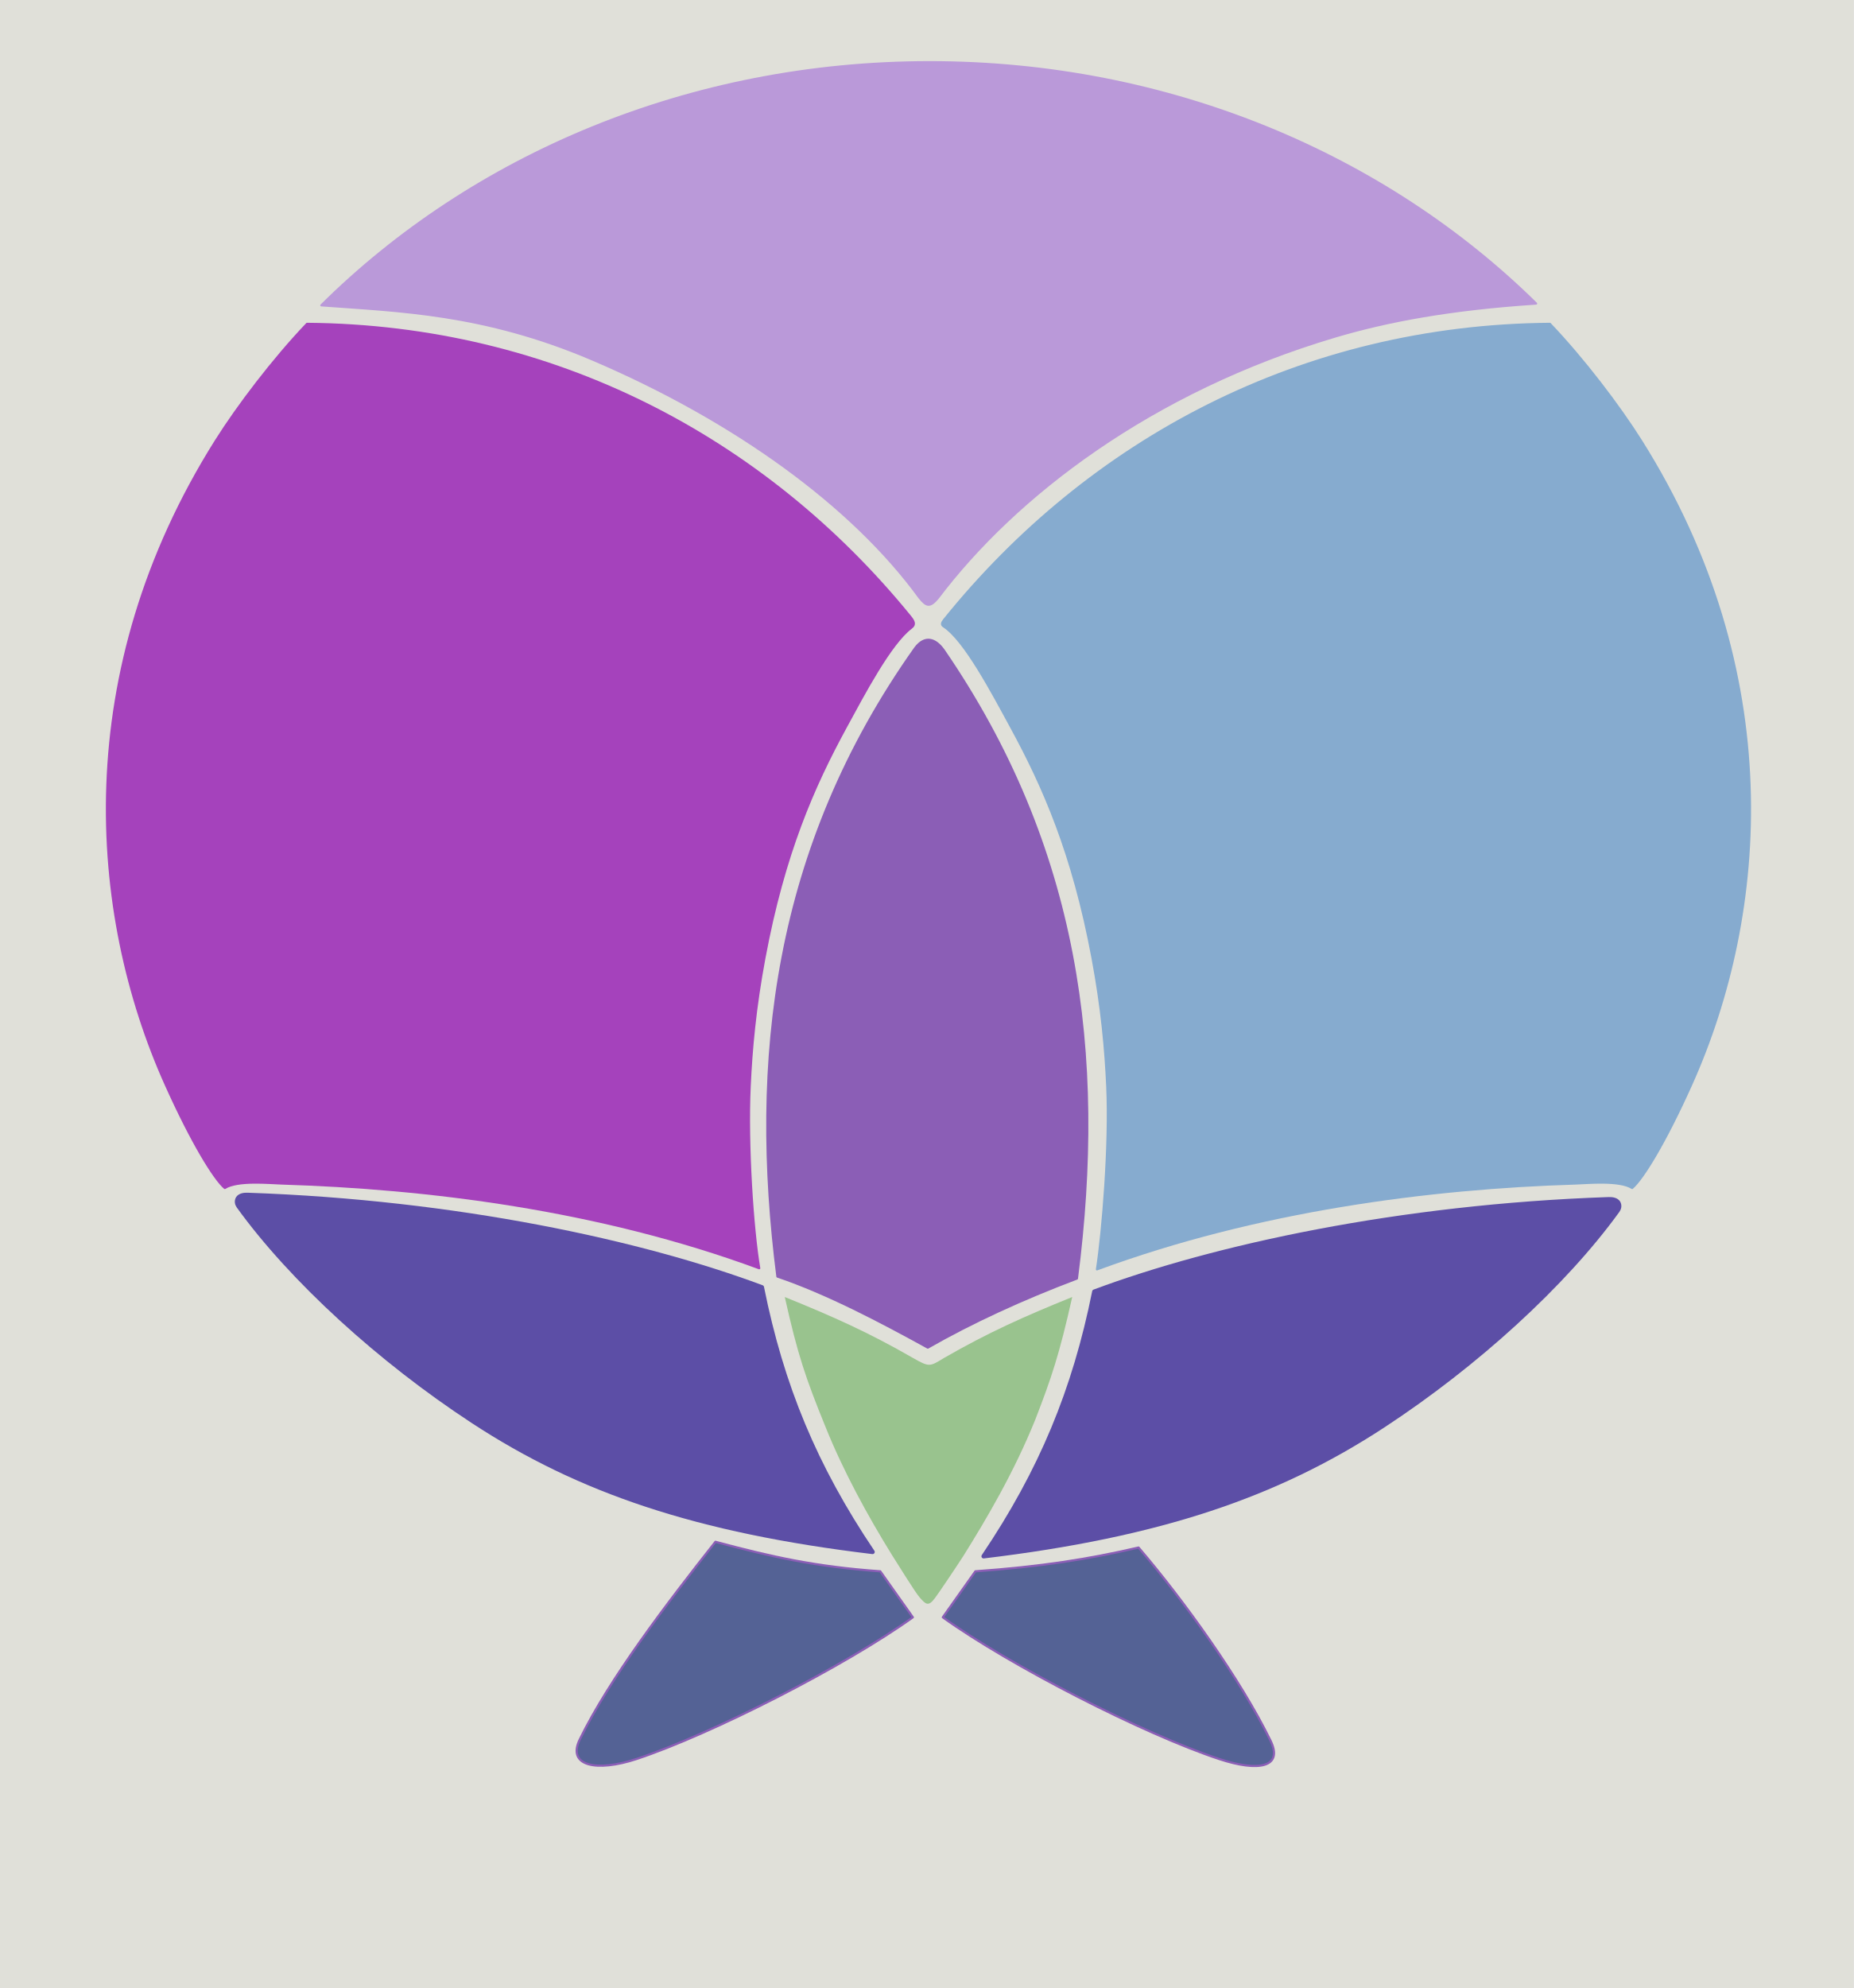
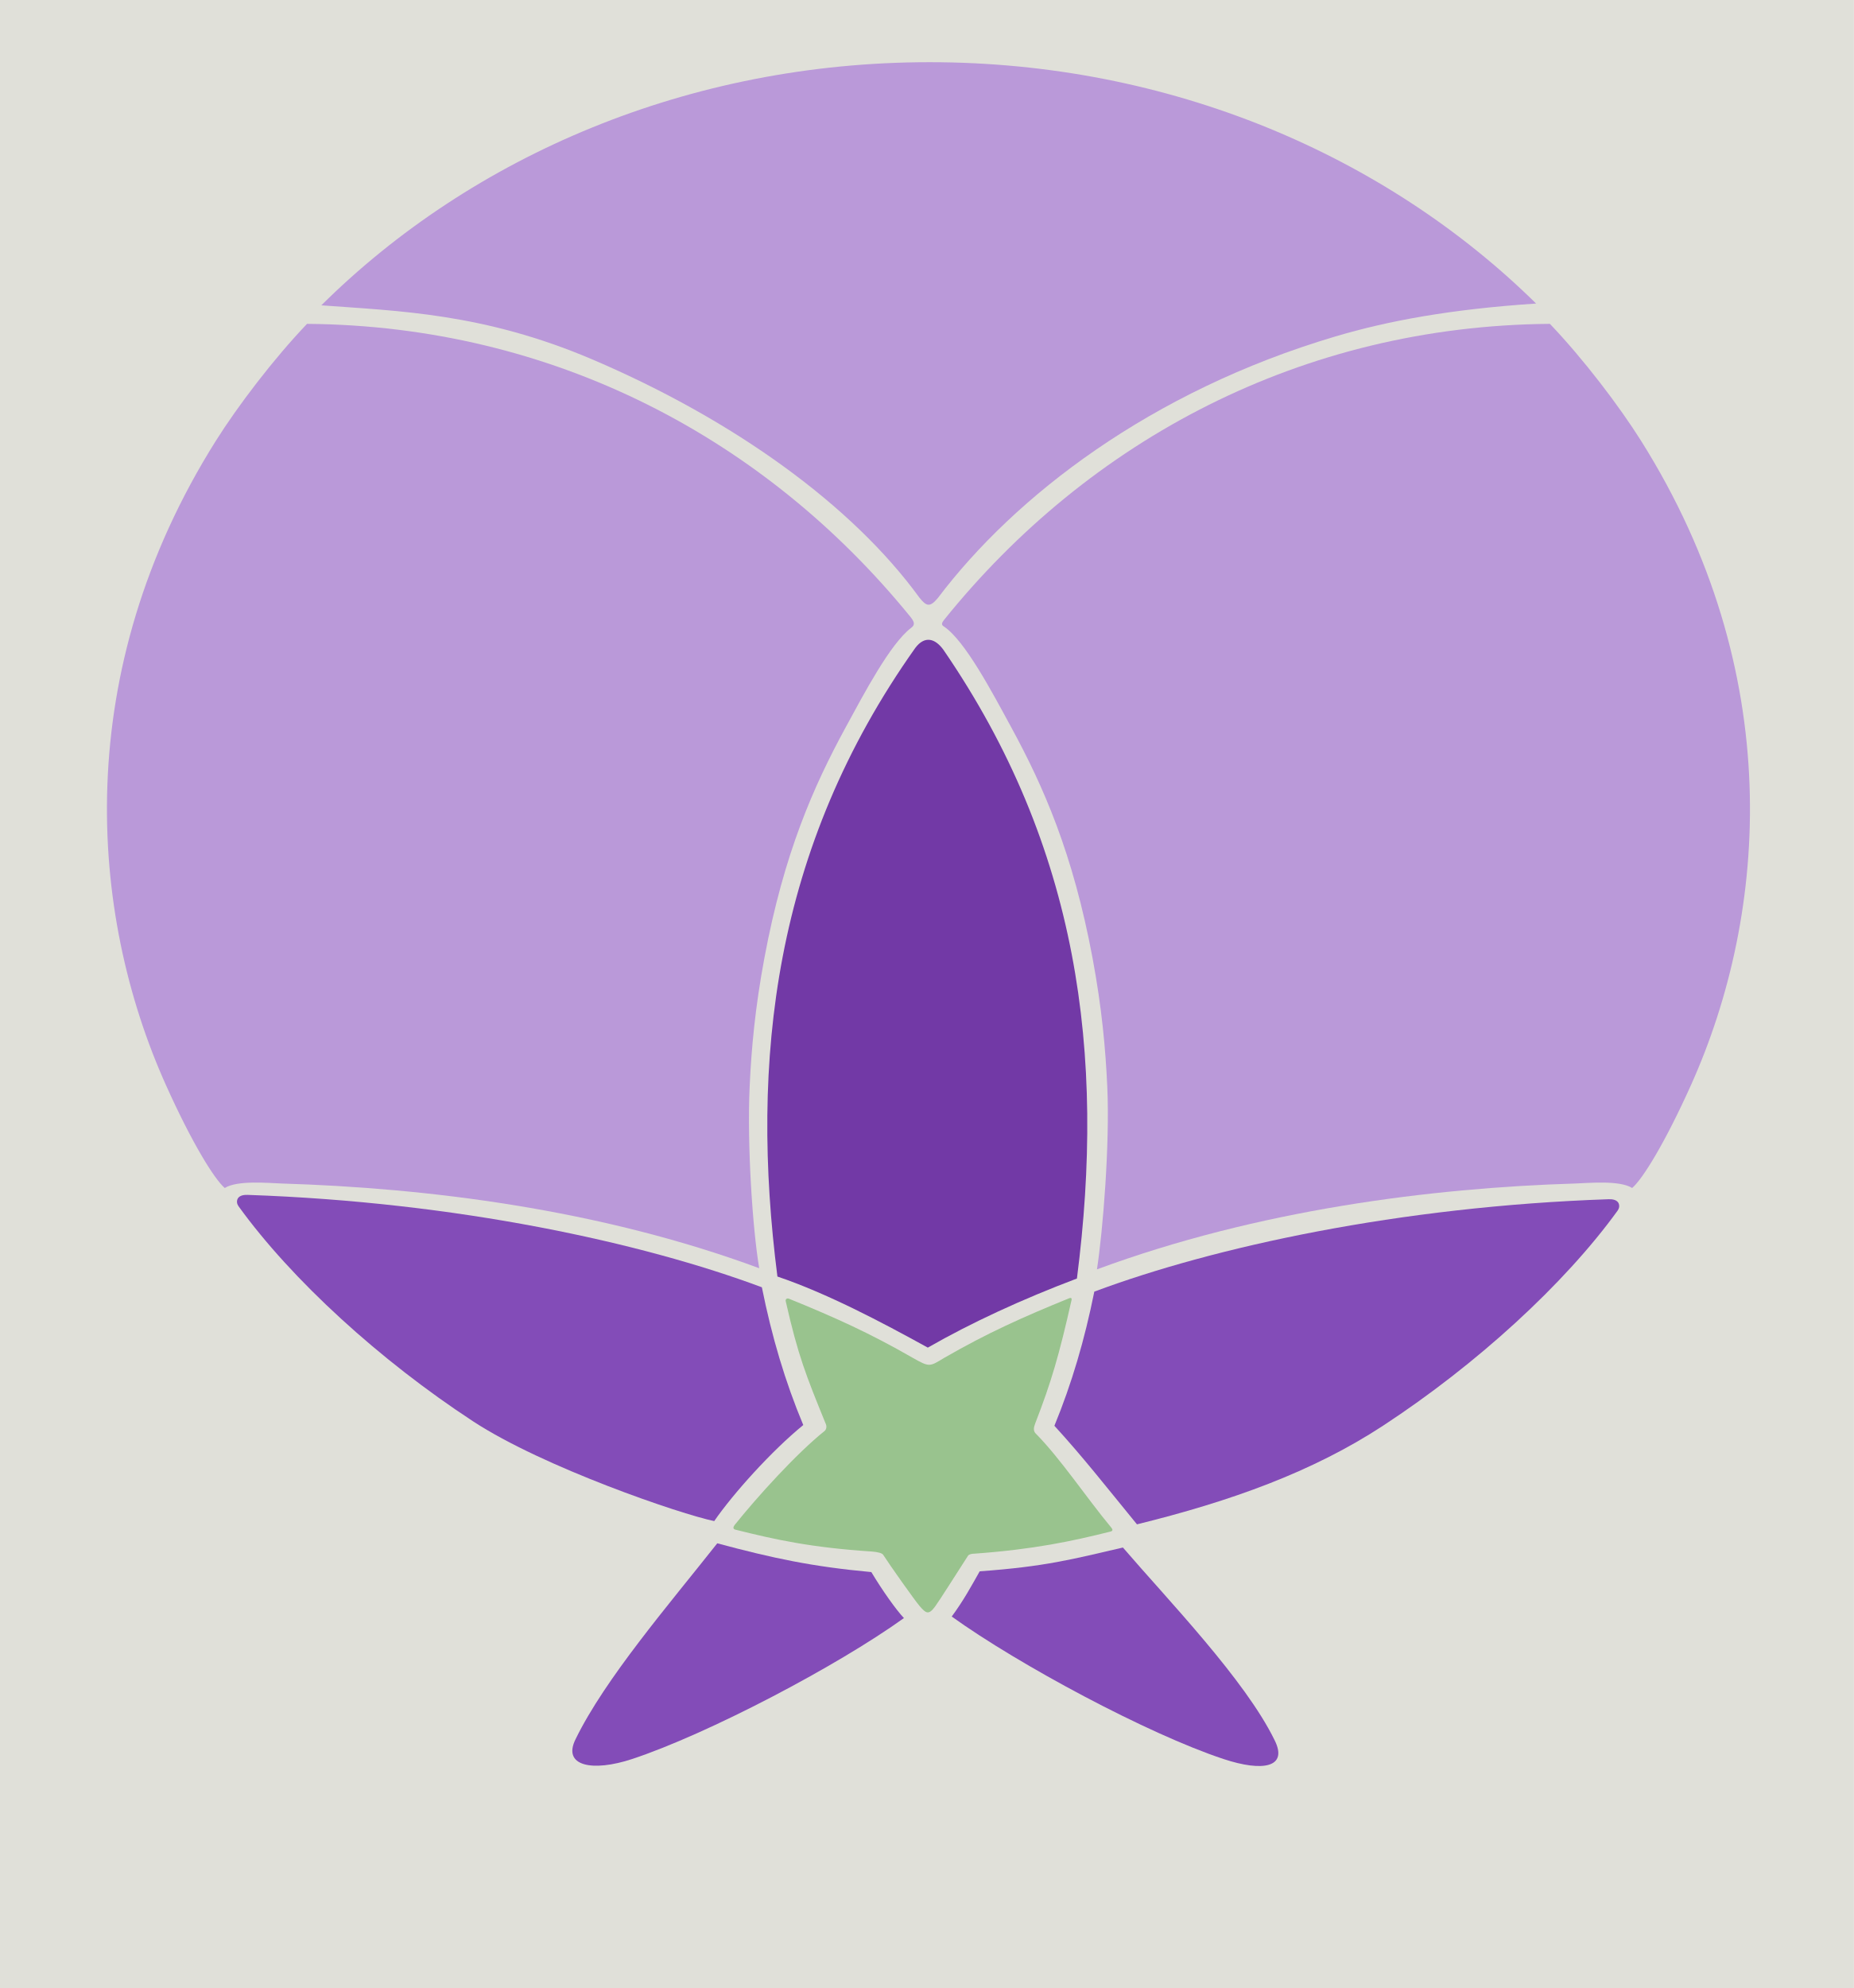
<svg xmlns="http://www.w3.org/2000/svg" width="242.01mm" height="259.465mm" viewBox="0 0 857.517 919.365" id="svg2" version="1.1">
  <defs id="defs4" />
  <g id="layer6" transform="translate(-347.6676,27.68661)" style="display:inline">
    <rect style="opacity:1;fill:#dcdcd2;fill-opacity:0.764;stroke:none;stroke-width:5;stroke-linecap:round;stroke-linejoin:round;stroke-miterlimit:4;stroke-dasharray:none;stroke-dashoffset:0;stroke-opacity:1" id="rect4295" width="857.517" height="919.365" x="347.668" y="-27.687" />
  </g>
  <g id="layer5" style="display:none" transform="translate(-347.6676,27.68661)">
    <ellipse transform="translate(398.2859,325.4949)" ry="345.64" rx="381.21" cy="21.219" cx="379.382" id="ellipse4258" style="display:inline;opacity:1;fill:#6918b7;fill-opacity:0.533;stroke:#3f0d85;stroke-width:2.149;stroke-linecap:round;stroke-linejoin:round;stroke-miterlimit:4;stroke-dasharray:none;stroke-dashoffset:0;stroke-opacity:1" />
    <ellipse transform="translate(398.2859,325.4949)" ry="371.418" rx="368.418" cy="165.694" cx="669.382" id="ellipse4260" style="display:inline;opacity:1;fill:#189cb7;fill-opacity:0.533;stroke:#3f0d85;stroke-width:4.164;stroke-linecap:round;stroke-linejoin:round;stroke-miterlimit:4;stroke-dasharray:none;stroke-dashoffset:0;stroke-opacity:1" />
    <ellipse transform="translate(398.2859,325.4949)" ry="371.418" rx="368.418" style="display:inline;opacity:1;fill:#aa18b7;fill-opacity:0.533;stroke:#3f0d85;stroke-width:4.164;stroke-linecap:round;stroke-linejoin:round;stroke-miterlimit:4;stroke-dasharray:none;stroke-dashoffset:0;stroke-opacity:1" id="ellipse4262" cx="89.382" cy="165.694" />
    <ellipse transform="translate(398.2859,325.4949)" ry="356.278" rx="478.064" cy="555.862" cx="81" id="ellipse4264" style="display:inline;opacity:1;fill:#6918b7;fill-opacity:0.533;stroke:#3f0d85;stroke-width:2.444;stroke-linecap:round;stroke-linejoin:round;stroke-miterlimit:4;stroke-dasharray:none;stroke-dashoffset:0;stroke-opacity:1" />
    <ellipse transform="translate(398.2859,325.4949)" style="display:inline;opacity:1;fill:#6918b7;fill-opacity:0.533;stroke:#3f0d85;stroke-width:2.444;stroke-linecap:round;stroke-linejoin:round;stroke-miterlimit:4;stroke-dasharray:none;stroke-dashoffset:0;stroke-opacity:1" id="ellipse4266" cx="675.286" cy="555.862" rx="478.064" ry="356.278" />
  </g>
  <g id="layer1" style="display:none" transform="translate(50.61828,353.1815)">
    <ellipse style="opacity:1;fill:#6918b7;fill-opacity:0.533;stroke:none;stroke-width:2.149;stroke-linecap:round;stroke-linejoin:round;stroke-miterlimit:4;stroke-dasharray:none;stroke-dashoffset:0;stroke-opacity:1" id="path4203" cx="379.382" cy="21.219" rx="381.21" ry="345.64" />
    <path style="opacity:1;fill:#189cb7;fill-opacity:0.533;stroke:none;stroke-width:4.164;stroke-linecap:round;stroke-linejoin:round;stroke-miterlimit:4;stroke-dasharray:none;stroke-dashoffset:0;stroke-opacity:1" d="m 704.428,204.991 c -83.825,104.822 -169.307,136.704 -221.003,154.887 -39.74,12.643 -97.859,10.321 -131.259,-6.132 -31.805,-54.92 -50.028,-118.811 -50.028,-186.994 0,-204.13 164.192,-369.44 366.296,-371.049 134.929,141.597 101.259,319.998 35.995,409.289 z" id="path4240" />
    <path style="opacity:1;fill:#2cb718;fill-opacity:0.408;stroke:none;stroke-width:2.444;stroke-linecap:round;stroke-linejoin:round;stroke-miterlimit:4;stroke-dasharray:none;stroke-dashoffset:0;stroke-opacity:1" d="m 477.947,361.301 c 40.897,31.704 64.651,112.544 77.879,161.226 -74.751,-35.107 -186.945,-93.845 -226.492,-212.556 -1.043,-3.132 5.238,-4.044 7.909,-6.035 33.746,-25.149 72.017,-46.15 113.387,-62.562 68.541,-27.192 145.589,-41.789 224.656,-41.789 7.159,0 14.302,0.12 21.424,0.358 3.621,0.657 6.696,5.694 2.914,10.758 -73.851,98.883 -175.915,125.892 -221.676,150.602 z" id="ellipse4250" />
    <path style="opacity:1;fill:#aa18b7;fill-opacity:0.533;stroke:none;stroke-width:4.164;stroke-linecap:round;stroke-linejoin:round;stroke-miterlimit:4;stroke-dasharray:none;stroke-dashoffset:0;stroke-opacity:1" d="m 457.702,166.016 c 0,75.298 -22.603,144.236 -61.045,202.039 -47.358,1.76 -81.395,-5.629 -118.98,-12.448 C 158.491,324.178 112.294,271.859 55.151,202.444 5.727,135.125 -16.225,36.231 7.55,-55.228 17.494,-93.48 36.979,-141.049 76.271,-188.304 c 3.792,-4.561 7.936,-8.974 12.129,-13.499 0.518,-0.581 2.692,-3.155 3.469,-3.465 202.398,1.265 365.833,166.941 365.833,371.285 z" id="circle4242" />
    <path style="opacity:1;fill:#2cb718;fill-opacity:0.408;stroke:none;stroke-width:2.444;stroke-linecap:round;stroke-linejoin:round;stroke-miterlimit:4;stroke-dasharray:none;stroke-dashoffset:0;stroke-opacity:1" d="m 1489.91,544.804 c 0,0 -53.098,-9.105 -77.644,-14.014 7.334,-22.737 34.662,-30.274 42.442,-46.354 14.099,11.969 35.202,60.368 35.202,60.368 z" id="path4309" />
    <path style="opacity:1;fill:#6918b7;fill-opacity:0.436;stroke:none;stroke-width:2.444;stroke-linecap:round;stroke-linejoin:round;stroke-miterlimit:4;stroke-dasharray:none;stroke-dashoffset:0;stroke-opacity:1" d="m 399.577,370.393 c -8.842,12.987 -11.732,13.28 -20.824,25.865 -36.365,57.68 -142.626,124.513 -179.405,121.75 7.503,-76.072 59.35,-157.778 137.599,-216.093 33.557,-25.008 71.589,-45.915 112.693,-62.286 68.715,-27.369 146.016,-42.065 225.35,-42.065 7.609,0 15.2,0.135 22.766,0.404 -2.714,29.461 -18.506,28.01 -47.369,65.562 C 592.665,316.839 504.188,365.048 399.577,370.393 Z" id="ellipse4248" />
    <path id="path4305" d="m 1335.495,488.605 c 0,0 45.522,-24.23 70.068,-33.968 -2.283,25.768 -13.448,50.982 -21.229,67.062 -14.099,-11.969 -48.839,-33.094 -48.839,-33.094 z" style="opacity:1;fill:#2cb718;fill-opacity:0.408;stroke:none;stroke-width:2.444;stroke-linecap:round;stroke-linejoin:round;stroke-miterlimit:4;stroke-dasharray:none;stroke-dashoffset:0;stroke-opacity:1" />
    <path style="opacity:1;fill:#aa18b7;fill-opacity:0.533;stroke:none;stroke-width:2.444;stroke-linecap:round;stroke-linejoin:round;stroke-miterlimit:4;stroke-dasharray:none;stroke-dashoffset:0;stroke-opacity:1" d="m 1323.404,490.979 c 0,0 -45.522,-24.23 -70.068,-33.968 2.283,25.768 13.448,50.982 21.229,67.062 14.099,-11.969 48.839,-33.094 48.839,-33.094 z" id="path4307" />
    <path id="path4313" d="m -370.623,44.798 c 0,166.528 -110.556,301.949 -258.487,354.602 -23.606,8.402 52.101,-136.222 78.462,-165.012 -119.186,-31.429 -165.383,-83.748 -222.526,-153.162 -49.424,-67.32 -71.377,-166.214 -47.601,-257.672 9.944,-38.252 29.429,-85.821 68.721,-133.076 3.792,-4.561 7.936,-8.974 12.129,-13.499 0.518,-0.581 2.692,-3.155 3.469,-3.465 202.398,1.265 365.833,166.941 365.833,371.285 z" style="opacity:1;fill:#aa18b7;fill-opacity:0.533;stroke:none;stroke-width:4.164;stroke-linecap:round;stroke-linejoin:round;stroke-miterlimit:4;stroke-dasharray:none;stroke-dashoffset:0;stroke-opacity:1" />
  </g>
  <g id="layer9" style="display:none">
    <path transform="translate(28.10912,30.11695)" id="path4386" d="m 499.762,687.21 c 41.872,51.697 58.872,92.432 74.431,146.067 0.456,1.45 -0.007,2.323 -1.212,1.811 C 516.477,812.24 462.454,783.863 407.67,719.487 l 14.626,-21.149 c 29.493,-0.749 51.874,-5.596 77.466,-11.128 z" style="display:inline;fill:#8b5eb6;fill-opacity:1;fill-rule:evenodd;stroke:#8b5eb6;stroke-width:1;stroke-linecap:butt;stroke-linejoin:round;stroke-miterlimit:4;stroke-dasharray:none;stroke-opacity:1" />
    <path transform="translate(28.10912,30.11695)" style="display:inline;fill:#8b5eb6;fill-opacity:1;fill-rule:evenodd;stroke:#8b5eb6;stroke-width:1;stroke-linecap:butt;stroke-linejoin:round;stroke-miterlimit:4;stroke-dasharray:none;stroke-opacity:1" d="m 303.327,684.147 c -41.682,51.463 -62.284,97.09 -77.932,150.571 -0.737,2.56 -0.083,3.002 1.783,2.227 56.333,-22.82 113.631,-52.047 167.463,-117.871 l -15.072,-21.271 c -30.202,-2.169 -50.295,-6.704 -76.242,-13.656 z" id="path4384" />
  </g>
  <g id="layer7" style="display:inline" transform="translate(28.10912,30.11695)">
    <path id="path4363" d="M 254.041,1072.962 C 165.384,974.544 28.713,917.4 -168.6,918.362 c 22.375,35.962 66.565,82.096 111.935,109.425 78.363,47.202 197.776,74.405 310.706,45.175 z" style="fill:#8b30ba;fill-opacity:1;fill-rule:evenodd;stroke:#8b30ba;stroke-width:3;stroke-linecap:butt;stroke-linejoin:round;stroke-miterlimit:4;stroke-dasharray:none;stroke-opacity:1" />
    <ellipse transform="translate(22.50916,323.0646)" style="display:inline;opacity:1;fill:#a542bc;fill-opacity:1;stroke:none;stroke-width:5;stroke-linecap:round;stroke-linejoin:round;stroke-miterlimit:4;stroke-dasharray:none;stroke-dashoffset:0;stroke-opacity:1" id="ellipse4316" cx="1079.012" cy="-36.28" rx="68.932" ry="68.809" />
    <ellipse transform="translate(22.50916,323.0646)" ry="68.095" rx="67.094" cy="-33.142" cx="938.375" id="ellipse4318" style="display:inline;opacity:1;fill:#834cb8;fill-opacity:1;stroke:none;stroke-width:5;stroke-linecap:round;stroke-linejoin:round;stroke-miterlimit:4;stroke-dasharray:none;stroke-dashoffset:0;stroke-opacity:1" />
    <ellipse transform="translate(22.50916,323.0646)" style="display:inline;opacity:1;fill:#7239a6;fill-opacity:1;stroke:none;stroke-width:5;stroke-linecap:round;stroke-linejoin:round;stroke-miterlimit:4;stroke-dasharray:none;stroke-dashoffset:0;stroke-opacity:1" id="ellipse4320" cx="936.946" cy="-175.999" rx="67.094" ry="68.095" />
    <ellipse transform="translate(22.50916,323.0646)" style="display:inline;opacity:1;fill:#546295;fill-opacity:1;stroke:none;stroke-width:5;stroke-linecap:round;stroke-linejoin:round;stroke-miterlimit:4;stroke-dasharray:none;stroke-dashoffset:0;stroke-opacity:1" id="ellipse4322" cx="936.946" cy="106.858" rx="67.094" ry="68.095" />
    <ellipse transform="translate(22.50916,323.0646)" style="display:inline;opacity:1;fill:#8b30ba;fill-opacity:1;stroke:none;stroke-width:5;stroke-linecap:round;stroke-linejoin:round;stroke-miterlimit:4;stroke-dasharray:none;stroke-dashoffset:0;stroke-opacity:1" id="ellipse4324" cx="1075.518" cy="-175.999" rx="67.094" ry="68.095" />
    <ellipse transform="translate(22.50916,323.0646)" ry="68.095" rx="67.094" cy="246.858" cx="1076.946" id="ellipse4326" style="display:inline;opacity:1;fill:#94cc85;fill-opacity:1;stroke:none;stroke-width:5;stroke-linecap:round;stroke-linejoin:round;stroke-miterlimit:4;stroke-dasharray:none;stroke-dashoffset:0;stroke-opacity:1" />
    <ellipse transform="translate(22.50916,323.0646)" ry="68.095" rx="67.094" cy="246.858" cx="932.66" id="ellipse4328" style="display:inline;opacity:1;fill:#5689bc;fill-opacity:1;stroke:none;stroke-width:5;stroke-linecap:round;stroke-linejoin:round;stroke-miterlimit:4;stroke-dasharray:none;stroke-dashoffset:0;stroke-opacity:1" />
    <ellipse transform="translate(22.50916,323.0646)" style="display:inline;opacity:1;fill:#807d9b;fill-opacity:1;stroke:none;stroke-width:5;stroke-linecap:round;stroke-linejoin:round;stroke-miterlimit:4;stroke-dasharray:none;stroke-dashoffset:0;stroke-opacity:1" id="ellipse4330" cx="1078.375" cy="108.287" rx="67.094" ry="68.095" />
-     <path style="fill:#8b5eb6;fill-opacity:1;fill-rule:evenodd;stroke:#8b5eb6;stroke-width:1;stroke-linecap:butt;stroke-linejoin:round;stroke-miterlimit:4;stroke-dasharray:none;stroke-opacity:1" d="m 395.269,269.509 c -65.7,92.624 -76.542,190.992 -63.775,290.715 22.882,7.743 47.979,20.973 69.563,32.875 20.126,-11.542 43.685,-22.402 68.975,-31.954 13.344,-103.829 0.707,-199.693 -61.675,-290.642 -3.905,-5.463 -8.727,-6.746 -13.087,-0.994 z" id="path4365" />
+     <path style="fill:#7239a6;fill-opacity:1;fill-rule:evenodd;stroke:none;stroke-width:1;stroke-linecap:butt;stroke-linejoin:round;stroke-miterlimit:4;stroke-dasharray:none;stroke-opacity:1" d="m 395.269,269.509 c -65.7,92.624 -76.542,190.992 -63.775,290.715 22.882,7.743 47.979,20.973 69.563,32.875 20.126,-11.542 43.685,-22.402 68.975,-31.954 13.344,-103.829 0.707,-199.693 -61.675,-290.642 -3.905,-5.463 -8.727,-6.746 -13.087,-0.994 z" id="path4365" />
    <path id="path4367" d="m -195.735,927.783 c -71.293,95.132 -90.464,194.7 -70.775,300.536 23.592,7.388 47.183,18.585 70.775,34.001 22.134,-13.55 43.857,-24.449 71.277,-34.001 21.345,-107.998 -3.022,-206.729 -71.277,-300.536 z" style="fill:none;fill-rule:evenodd;stroke:#000000;stroke-width:1px;stroke-linecap:butt;stroke-linejoin:miter;stroke-opacity:1" />
-     <path id="path4380" d="m 930.784,861.102 c 30.878,-1.749 57.188,-6.797 77.069,-11.784 -12.979,-15.31 -32.664,-35.121 -48.948,-46.802 -5.647,16.644 -25.635,55.035 -28.121,58.587 z" style="display:inline;opacity:1;fill:#807d9b;fill-opacity:1;stroke:#807d9b;stroke-width:2;stroke-linecap:round;stroke-linejoin:round;stroke-miterlimit:4;stroke-dasharray:none;stroke-dashoffset:0;stroke-opacity:1" />
    <path id="path4411" d="m 436.933,1056.338 c -13.423,-13.461 -47.893,-34.459 -48.031,-34.102 0,0 1.204,-0.734 1.825,-1.069 80.3,-43.215 175.272,-67.144 305.293,-71.62 1.613,-0.056 3.234,1.96 4.86,1.97 -0.69,0.983 0.027,2.324 -0.689,3.313 -24.672,34.119 -65.401,71.233 -108.46,99.434 -49.293,32.283 -113.559,56.674 -184.803,60.405 10.681,-13.866 22.836,-39.425 30.005,-58.331 z" style="fill:#5c4ea6;fill-opacity:1;fill-rule:evenodd;stroke:#5c4ea6;stroke-width:2;stroke-linecap:butt;stroke-linejoin:round;stroke-miterlimit:4;stroke-dasharray:none;stroke-opacity:1" />
    <path style="fill:#5c4ea6;fill-opacity:1;fill-rule:evenodd;stroke:#5c4ea6;stroke-width:2;stroke-linecap:butt;stroke-linejoin:round;stroke-miterlimit:4;stroke-dasharray:none;stroke-opacity:1" d="m 16.673,1099.278 c 97.023,3.34 169.253,16.264 235.71,41.198 1.724,7.857 21.121,59.535 23.378,65.593 7.169,18.906 19.323,44.466 30.004,58.332 -71.244,-3.731 -135.51,-28.123 -184.803,-60.406 -43.059,-28.201 -83.787,-65.314 -108.459,-99.434 -0.715,-0.989 -1.064,-2.329 -0.335,-3.667 0.916,-1.43 2.891,-1.671 4.504,-1.616 z" id="path4418" />
-     <path style="display:inline;opacity:1;fill:#99c38e;fill-opacity:1;stroke:none;stroke-width:2;stroke-linecap:round;stroke-linejoin:round;stroke-miterlimit:4;stroke-dasharray:none;stroke-dashoffset:0;stroke-opacity:1" d="m 408.723,597.789 c 20.283,-11.674 36.818,-19.058 59.132,-28.094 -5.98,26.702 -9.565,37.282 -17.089,56.714 -9.868,24.437 -22.646,46.058 -33.35,63.176 -3.846,5.945 -11.055,16.642 -12.999,19.262 -3.027,4.081 -4.215,3.141 -7.15,-0.242 -2.144,-2.471 -9.855,-14.993 -12.81,-19.635 -11.172,-18.034 -22.547,-38.839 -30.721,-59.209 -9.274,-22.784 -12.859,-33.364 -18.839,-60.066 22.314,9.036 38.849,16.42 59.132,28.094 7.946,4.52 7.857,4.11 14.694,0 z" id="path4426" />
    <ellipse ry="68.095" rx="67.094" cy="19.29" cx="1029.88" id="ellipse4447" style="display:inline;opacity:1;fill:#af83d8;fill-opacity:1;stroke:none;stroke-width:5;stroke-linecap:round;stroke-linejoin:round;stroke-miterlimit:4;stroke-dasharray:none;stroke-dashoffset:0;stroke-opacity:1" />
-     <path id="path4516" d="m 302.825,682.892 c -22.27,28.195 -49.098,63.352 -62.718,91.331 -6.173,12.437 7.816,15.218 26.229,9.117 34.956,-11.582 96.687,-43.176 127.803,-65.522 l -15.072,-21.271 c -30.202,-2.169 -50.295,-6.704 -76.242,-13.656 z" style="display:inline;fill:#546295;fill-opacity:1;fill-rule:evenodd;stroke:#8b5eb6;stroke-width:1;stroke-linecap:butt;stroke-linejoin:round;stroke-miterlimit:4;stroke-dasharray:none;stroke-opacity:1" />
+     <path id="path4516" d="m 303.664,683.602 c -22.27,28.195 -51.937,62.642 -65.558,90.621 -6.173,12.437 7.816,15.218 26.229,9.117 34.956,-11.582 94.558,-42.821 125.674,-65.167 -3.604,-3.781 -10.048,-12.879 -15.072,-21.271 -27.363,-2.524 -45.326,-6.349 -71.273,-13.301 z" style="display:inline;fill:#834cb8;fill-opacity:1;fill-rule:evenodd;stroke:none;stroke-width:1;stroke-linecap:butt;stroke-linejoin:round;stroke-miterlimit:4;stroke-dasharray:none;stroke-opacity:1" />
    <path style="display:inline;fill:#8b5eb6;fill-opacity:1;fill-rule:evenodd;stroke:#8b5eb6;stroke-width:1;stroke-linecap:butt;stroke-linejoin:round;stroke-miterlimit:4;stroke-dasharray:none;stroke-opacity:1" d="m 963.823,994.846 c 21.427,30.503 38.774,61.599 46.613,92.365 1.49,5.572 -0.429,8.443 -9.059,6.132 -36.457,-10.042 -87.459,-33.948 -127.803,-65.522 L 888.646,1006.55 c 30.202,-2.169 49.23,-4.752 75.177,-11.704 z" id="path4520" />
-     <path style="display:inline;fill:#546295;fill-opacity:1;fill-rule:evenodd;stroke:#8b5eb6;stroke-width:1;stroke-linecap:butt;stroke-linejoin:round;stroke-miterlimit:4;stroke-dasharray:none;stroke-opacity:1" d="m 498.538,685.549 c 20.764,24.18 47.353,61.197 60.974,89.176 6.173,12.437 -5.307,14.716 -23.719,8.615 -34.956,-11.582 -96.687,-43.176 -127.803,-65.522 l 15.072,-21.271 c 30.202,-2.169 52.039,-5.553 75.476,-10.999 z" id="path4522" />
-     <path id="path4428" d="m 715.956,524.473 c -97.023,3.34 -182.468,22.061 -237.883,42.729 -9.136,45.519 -24.59,82.923 -51.209,122.394 81.283,-9.754 135.51,-28.123 184.803,-60.406 43.059,-28.201 83.787,-65.314 108.459,-99.434 0.715,-0.989 1.064,-2.329 0.335,-3.667 -0.916,-1.43 -2.891,-1.671 -4.504,-1.616 z" style="fill:#5c4ea6;fill-opacity:1;fill-rule:evenodd;stroke:#5c4ea6;stroke-width:2;stroke-linecap:butt;stroke-linejoin:round;stroke-miterlimit:4;stroke-dasharray:none;stroke-opacity:1" />
-     <path style="fill:#5c4ea6;fill-opacity:1;fill-rule:evenodd;stroke:#5c4ea6;stroke-width:2;stroke-linecap:butt;stroke-linejoin:round;stroke-miterlimit:4;stroke-dasharray:none;stroke-opacity:1" d="m 86.418,522.465 c 97.023,3.34 182.468,22.061 237.883,42.729 9.136,45.519 24.59,82.923 51.209,122.394 -81.283,-9.754 -135.51,-28.123 -184.803,-60.406 -43.059,-28.201 -83.787,-65.314 -108.459,-99.434 -0.715,-0.989 -1.064,-2.329 -0.335,-3.667 0.916,-1.43 2.891,-1.671 4.504,-1.616 z" id="path4575" />
+     <path style="display:inline;fill:#834cb8;fill-opacity:1;fill-rule:evenodd;stroke:none;stroke-width:1;stroke-linecap:butt;stroke-linejoin:round;stroke-miterlimit:4;stroke-dasharray:none;stroke-opacity:1" d="m 491.31,685.549 c 20.764,24.18 56.582,61.197 70.202,89.176 6.173,12.437 -5.307,14.716 -23.719,8.615 -34.956,-11.582 -94.558,-43.531 -125.674,-65.877 5.618,-7.624 9.141,-14.2 12.942,-20.916 30.202,-2.169 42.811,-5.553 66.248,-10.999 z" id="path4522" />
+     <path id="path4428" d="m 715.956,524.473 c -97.023,3.34 -182.468,22.061 -237.883,42.729 -4.46,22.221 -10.426,42.508 -18.461,62.046 13.071,14.261 23.808,28 38.19,45.581 43.479,-10.716 81.176,-24.231 113.865,-45.639 43.059,-28.201 83.787,-65.314 108.459,-99.434 0.715,-0.989 1.064,-2.329 0.335,-3.667 -0.916,-1.43 -2.891,-1.671 -4.504,-1.616 z" style="fill:#834cb8;fill-opacity:1;fill-rule:evenodd;stroke:none;stroke-width:1;stroke-linecap:butt;stroke-linejoin:round;stroke-miterlimit:4;stroke-dasharray:none;stroke-opacity:1" />
+     <path style="fill:#834cb8;fill-opacity:1;fill-rule:evenodd;stroke:none;stroke-width:1;stroke-linecap:butt;stroke-linejoin:round;stroke-miterlimit:4;stroke-dasharray:none;stroke-opacity:1" d="m 86.418,522.465 c 97.023,3.34 182.468,22.061 237.883,42.729 4.586,22.85 10.765,43.655 19.148,63.704 -14.707,12.005 -32.436,31.729 -41.189,44.421 -15.441,-3.175 -79.097,-24.881 -111.553,-46.137 -43.059,-28.201 -83.787,-65.314 -108.459,-99.434 -0.715,-0.989 -1.064,-2.329 -0.335,-3.667 0.916,-1.43 2.891,-1.671 4.504,-1.616 z" id="path4575" />
+     <path id="path4190" d="m 333.431,1066.609 c 20.283,-11.674 36.818,-19.058 59.132,-28.094 -5.98,26.702 -9.565,37.282 -17.089,56.714 -9.868,24.437 -18.646,46.058 -29.35,63.176 -3.846,5.944 -15.055,20.642 -16.999,23.262 -3.027,4.081 -4.215,3.141 -7.15,-0.242 -2.144,-2.471 -13.855,-18.992 -16.81,-23.635 -11.172,-18.034 -18.547,-38.839 -26.721,-59.209 -9.274,-22.784 -12.859,-33.364 -18.839,-60.066 22.314,9.036 38.849,16.42 59.132,28.094 7.946,4.52 7.857,4.11 14.694,0 z" style="display:inline;opacity:1;fill:#99c38e;fill-opacity:1;stroke:none;stroke-width:2;stroke-linecap:round;stroke-linejoin:round;stroke-miterlimit:4;stroke-dasharray:none;stroke-dashoffset:0;stroke-opacity:1" />
+     <path style="display:inline;opacity:1;fill:#99c38e;fill-opacity:1;stroke:none;stroke-width:2;stroke-linecap:round;stroke-linejoin:round;stroke-miterlimit:4;stroke-dasharray:none;stroke-dashoffset:0;stroke-opacity:1" d="m 363.433,601.706 c 5.729,25.244 9.361,34.259 18.413,56.495 0.597,1.116 0.586,2.494 -0.323,3.485 -12.945,10.313 -31.285,30.541 -41.726,43.581 -0.754,1.028 -0.75,1.795 0.253,2.109 18.442,4.605 34.854,8.284 63.362,10.153 2.509,0.198 4.709,0.702 5.154,1.561 2.955,4.642 14.667,21.164 16.811,23.635 2.935,3.383 4.124,4.321 7.15,0.24 1.943,-2.62 11.395,-17.568 15.241,-23.513 0.471,-0.652 1.566,-0.935 3.166,-0.961 27.205,-1.989 44.744,-5.701 62.685,-10.193 1.123,-0.259 1.151,-0.798 0.584,-1.637 -11.535,-13.842 -23.779,-32.32 -35.245,-43.844 -0.975,-1.107 -0.909,-2.547 -0.083,-4.614 7.41,-19.136 11,-31.312 16.818,-57.179 0.122,-0.643 -0.332,-0.973 -1.025,-0.684 -21.662,8.799 -37.947,16.121 -57.836,27.568 -6.837,4.11 -6.748,4.52 -14.693,0 -19.688,-11.332 -35.845,-18.621 -57.183,-27.302 -0.917,-0.39 -1.711,0.22 -1.523,1.102 z" transform="translate(-28.10912,-30.11698)" id="path4426" />
  </g>
  <g id="layer8" style="display:inline">
-     <path id="path4434" d="m 704.347,196.214 c -5.889,-3.712 -20.426,-2.253 -26.324,-2.073 -66.872,2.045 -146.958,12.238 -221.239,39.706 2.712,-17.51 6.008,-57.59 4.783,-84.44 -0.798,-17.48 -2.501,-36.402 -6.812,-59.498 -9.07,-48.59 -22.759,-79.461 -37.617,-106.749 -8.783,-16.131 -21.362,-40.084 -31.145,-46.607 -1.326,-0.761 -1.01,-1.725 0.113,-3.12 67.134,-83.301 165.675,-135.934 280.197,-136.846 15.477,16.211 32.007,37.928 42.196,54.127 67.058,106.61 58.966,218.01 23.071,297.889 -12.074,26.87 -22.442,43.566 -27.224,47.608 z" style="display:inline;opacity:1;fill:#86abcf;fill-opacity:1;stroke:#86abcf;stroke-width:1;stroke-linecap:round;stroke-linejoin:round;stroke-miterlimit:4;stroke-dasharray:none;stroke-dashoffset:0;stroke-opacity:1" transform="translate(50.61828,353.1815)" />
-     <path transform="translate(28.10912,30.11695)" style="display:inline;opacity:1;fill:#a542bc;fill-opacity:1;stroke:#a542bc;stroke-width:1;stroke-linecap:round;stroke-linejoin:round;stroke-miterlimit:4;stroke-dasharray:none;stroke-dashoffset:0;stroke-opacity:1" d="m 75.865,519.279 c 5.889,-3.712 20.426,-2.253 26.324,-2.073 66.872,2.045 146.603,11.706 220.884,39.174 -3.067,-18.042 -5.654,-57.057 -4.428,-83.908 0.798,-17.48 2.501,-36.402 6.812,-59.498 9.07,-48.59 22.759,-79.461 37.617,-106.749 8.526,-15.659 20.629,-38.689 30.279,-45.99 2.1,-1.501 1.309,-3.061 -0.513,-5.299 C 325.736,172.54 227.712,120.56 113.908,119.654 98.431,135.865 81.901,157.582 71.712,173.781 4.653,280.391 12.746,391.791 48.64,471.671 c 12.074,26.87 22.442,43.566 27.224,47.608 z" id="path4445" />
-     <path transform="translate(50.61828,353.1815)" style="display:inline;opacity:1;fill:#ba99d9;fill-opacity:1;stroke:#ba99d9;stroke-width:1;stroke-linecap:round;stroke-linejoin:round;stroke-miterlimit:4;stroke-dasharray:none;stroke-dashoffset:0;stroke-opacity:1" d="m 374.679,-76.782 c -30.963,-42.617 -85.709,-82.194 -151.347,-110.192 -50.439,-21.515 -89.959,-22.353 -125.32,-25.01 69.702,-69.098 169.955,-112.436 281.371,-112.436 110.975,0 210.874,42.995 280.541,111.616 -39.628,2.621 -68.51,7.998 -92.93,15.242 -85.328,25.313 -148.162,73.79 -183.754,120.881 -3.688,4.431 -5.261,4.014 -8.561,-0.1 z" id="ellipse4442" />
+     <path id="path4434" d="m 704.347,196.214 c -5.889,-3.712 -20.426,-2.253 -26.324,-2.073 -66.872,2.045 -146.958,12.238 -221.239,39.706 2.712,-17.51 6.008,-57.59 4.783,-84.44 -0.798,-17.48 -2.501,-36.402 -6.812,-59.498 -9.07,-48.59 -22.759,-79.461 -37.617,-106.749 -8.783,-16.131 -21.362,-40.084 -31.145,-46.607 -1.326,-0.761 -1.01,-1.725 0.113,-3.12 67.134,-83.301 165.675,-135.934 280.197,-136.846 15.477,16.211 32.007,37.928 42.196,54.127 67.058,106.61 58.966,218.01 23.071,297.889 -12.074,26.87 -22.442,43.566 -27.224,47.608 z" style="display:inline;opacity:1;fill:#ba99d9;fill-opacity:1;stroke:none;stroke-width:1;stroke-linecap:round;stroke-linejoin:round;stroke-miterlimit:4;stroke-dasharray:none;stroke-dashoffset:0;stroke-opacity:1" transform="translate(50.61828,353.1815)" />
+     <path transform="translate(28.10912,30.11695)" style="display:inline;opacity:1;fill:#ba99d9;fill-opacity:1;stroke:none;stroke-width:1;stroke-linecap:round;stroke-linejoin:round;stroke-miterlimit:4;stroke-dasharray:none;stroke-dashoffset:0;stroke-opacity:1" d="m 75.865,519.279 c 5.889,-3.712 20.426,-2.253 26.324,-2.073 66.872,2.045 146.603,11.706 220.884,39.174 -3.067,-18.042 -5.654,-57.057 -4.428,-83.908 0.798,-17.48 2.501,-36.402 6.812,-59.498 9.07,-48.59 22.759,-79.461 37.617,-106.749 8.526,-15.659 20.629,-38.689 30.279,-45.99 2.1,-1.501 1.309,-3.061 -0.513,-5.299 C 325.736,172.54 227.712,120.56 113.908,119.654 98.431,135.865 81.901,157.582 71.712,173.781 4.653,280.391 12.746,391.791 48.64,471.671 c 12.074,26.87 22.442,43.566 27.224,47.608 z" id="path4445" />
+     <path transform="translate(50.61828,353.1815)" style="display:inline;opacity:1;fill:#ba99d9;fill-opacity:1;stroke:none;stroke-width:1;stroke-linecap:round;stroke-linejoin:round;stroke-miterlimit:4;stroke-dasharray:none;stroke-dashoffset:0;stroke-opacity:1" d="m 374.679,-76.782 c -30.963,-42.617 -85.709,-82.194 -151.347,-110.192 -50.439,-21.515 -89.959,-22.353 -125.32,-25.01 69.702,-69.098 169.955,-112.436 281.371,-112.436 110.975,0 210.874,42.995 280.541,111.616 -39.628,2.621 -68.51,7.998 -92.93,15.242 -85.328,25.313 -148.162,73.79 -183.754,120.881 -3.688,4.431 -5.261,4.014 -8.561,-0.1 z" id="ellipse4442" />
  </g>
  <g id="layer2" style="display:none" transform="translate(50.61828,353.1815)">
    <path id="path4150" d="m 384.539,120.737 c 0,0 238.396,408.102 -189.909,511.137 -20.887,4.052 -20.633,-8.752 -12.803,-31.274 0,0 85.77,-242.111 416.183,-270.721 41.313,-2.603 76.247,6.461 1.898,76.455 -250.27,235.611 -437.648,19.065 -454.569,0 -40.222,-45.321 -62.759,-81.799 -1.653,-76.455 171.54,18.878 351.349,100.165 418.345,275.83 4.096,10.983 12.855,32.208 -14.529,26.165 C 119.198,528.838 357.594,120.737 357.594,120.737 c 7.302,-11.758 14.405,-24.91 26.945,0 z" style="fill:none;fill-rule:evenodd;stroke:#000000;stroke-width:5;stroke-linecap:butt;stroke-linejoin:miter;stroke-miterlimit:4;stroke-dasharray:none;stroke-opacity:1" />
  </g>
  <g id="layer3" transform="translate(50.61828,353.1815)" style="display:none">
    <path id="path4283" d="m 688.874,198.695 c -175.266,6.42 -418.602,54.732 -491.372,312.171 -3.062,11.077 5.626,9.226 10.576,7.373 283.02,-108.591 298.337,-422.152 176.811,-575.152 -5.206,-6.609 -8.55,-6.321 -13.733,0.27 C 251.216,97.095 266.444,410.944 549.302,516.811 c 9.648,3.611 9.73,-0.043 7.547,-7.773 C 483.941,251.948 240.765,203.681 65.59,197.267 c -10.637,-0.39 -12.343,2.992 -7.001,10.733 102.052,150.686 418,272.39 638.846,3.986 6.264,-8.213 2.325,-13.702 -8.562,-13.291 z" style="fill:none;fill-rule:evenodd;stroke:#ffffff;stroke-width:5;stroke-linecap:butt;stroke-linejoin:miter;stroke-miterlimit:4;stroke-dasharray:none;stroke-opacity:0.688" />
    <ellipse ry="137.381" rx="135.36" cy="426.469" cx="1654.344" id="ellipse4299" style="opacity:1;fill:#6918b7;fill-opacity:0.533;stroke:none;stroke-width:5;stroke-linecap:round;stroke-linejoin:round;stroke-miterlimit:4;stroke-dasharray:none;stroke-dashoffset:0;stroke-opacity:1" />
    <ellipse style="opacity:1;fill:#189cb7;fill-opacity:0.533;stroke:none;stroke-width:5;stroke-linecap:round;stroke-linejoin:round;stroke-miterlimit:4;stroke-dasharray:none;stroke-dashoffset:0;stroke-opacity:1" id="ellipse4301" cx="1694.75" cy="125.443" rx="135.36" ry="137.381" />
    <ellipse ry="137.381" rx="135.36" cy="295.149" cx="1365.44" id="ellipse4303" style="opacity:1;fill:#aa18b7;fill-opacity:0.533;stroke:none;stroke-width:5;stroke-linecap:round;stroke-linejoin:round;stroke-miterlimit:4;stroke-dasharray:none;stroke-dashoffset:0;stroke-opacity:1" />
    <ellipse style="opacity:1;fill:#2cb718;fill-opacity:0.408;stroke:none;stroke-width:5;stroke-linecap:round;stroke-linejoin:round;stroke-miterlimit:4;stroke-dasharray:none;stroke-dashoffset:0;stroke-opacity:1" id="path4297" cx="1428.07" cy="-3.856" rx="135.36" ry="137.381" />
  </g>
</svg>
